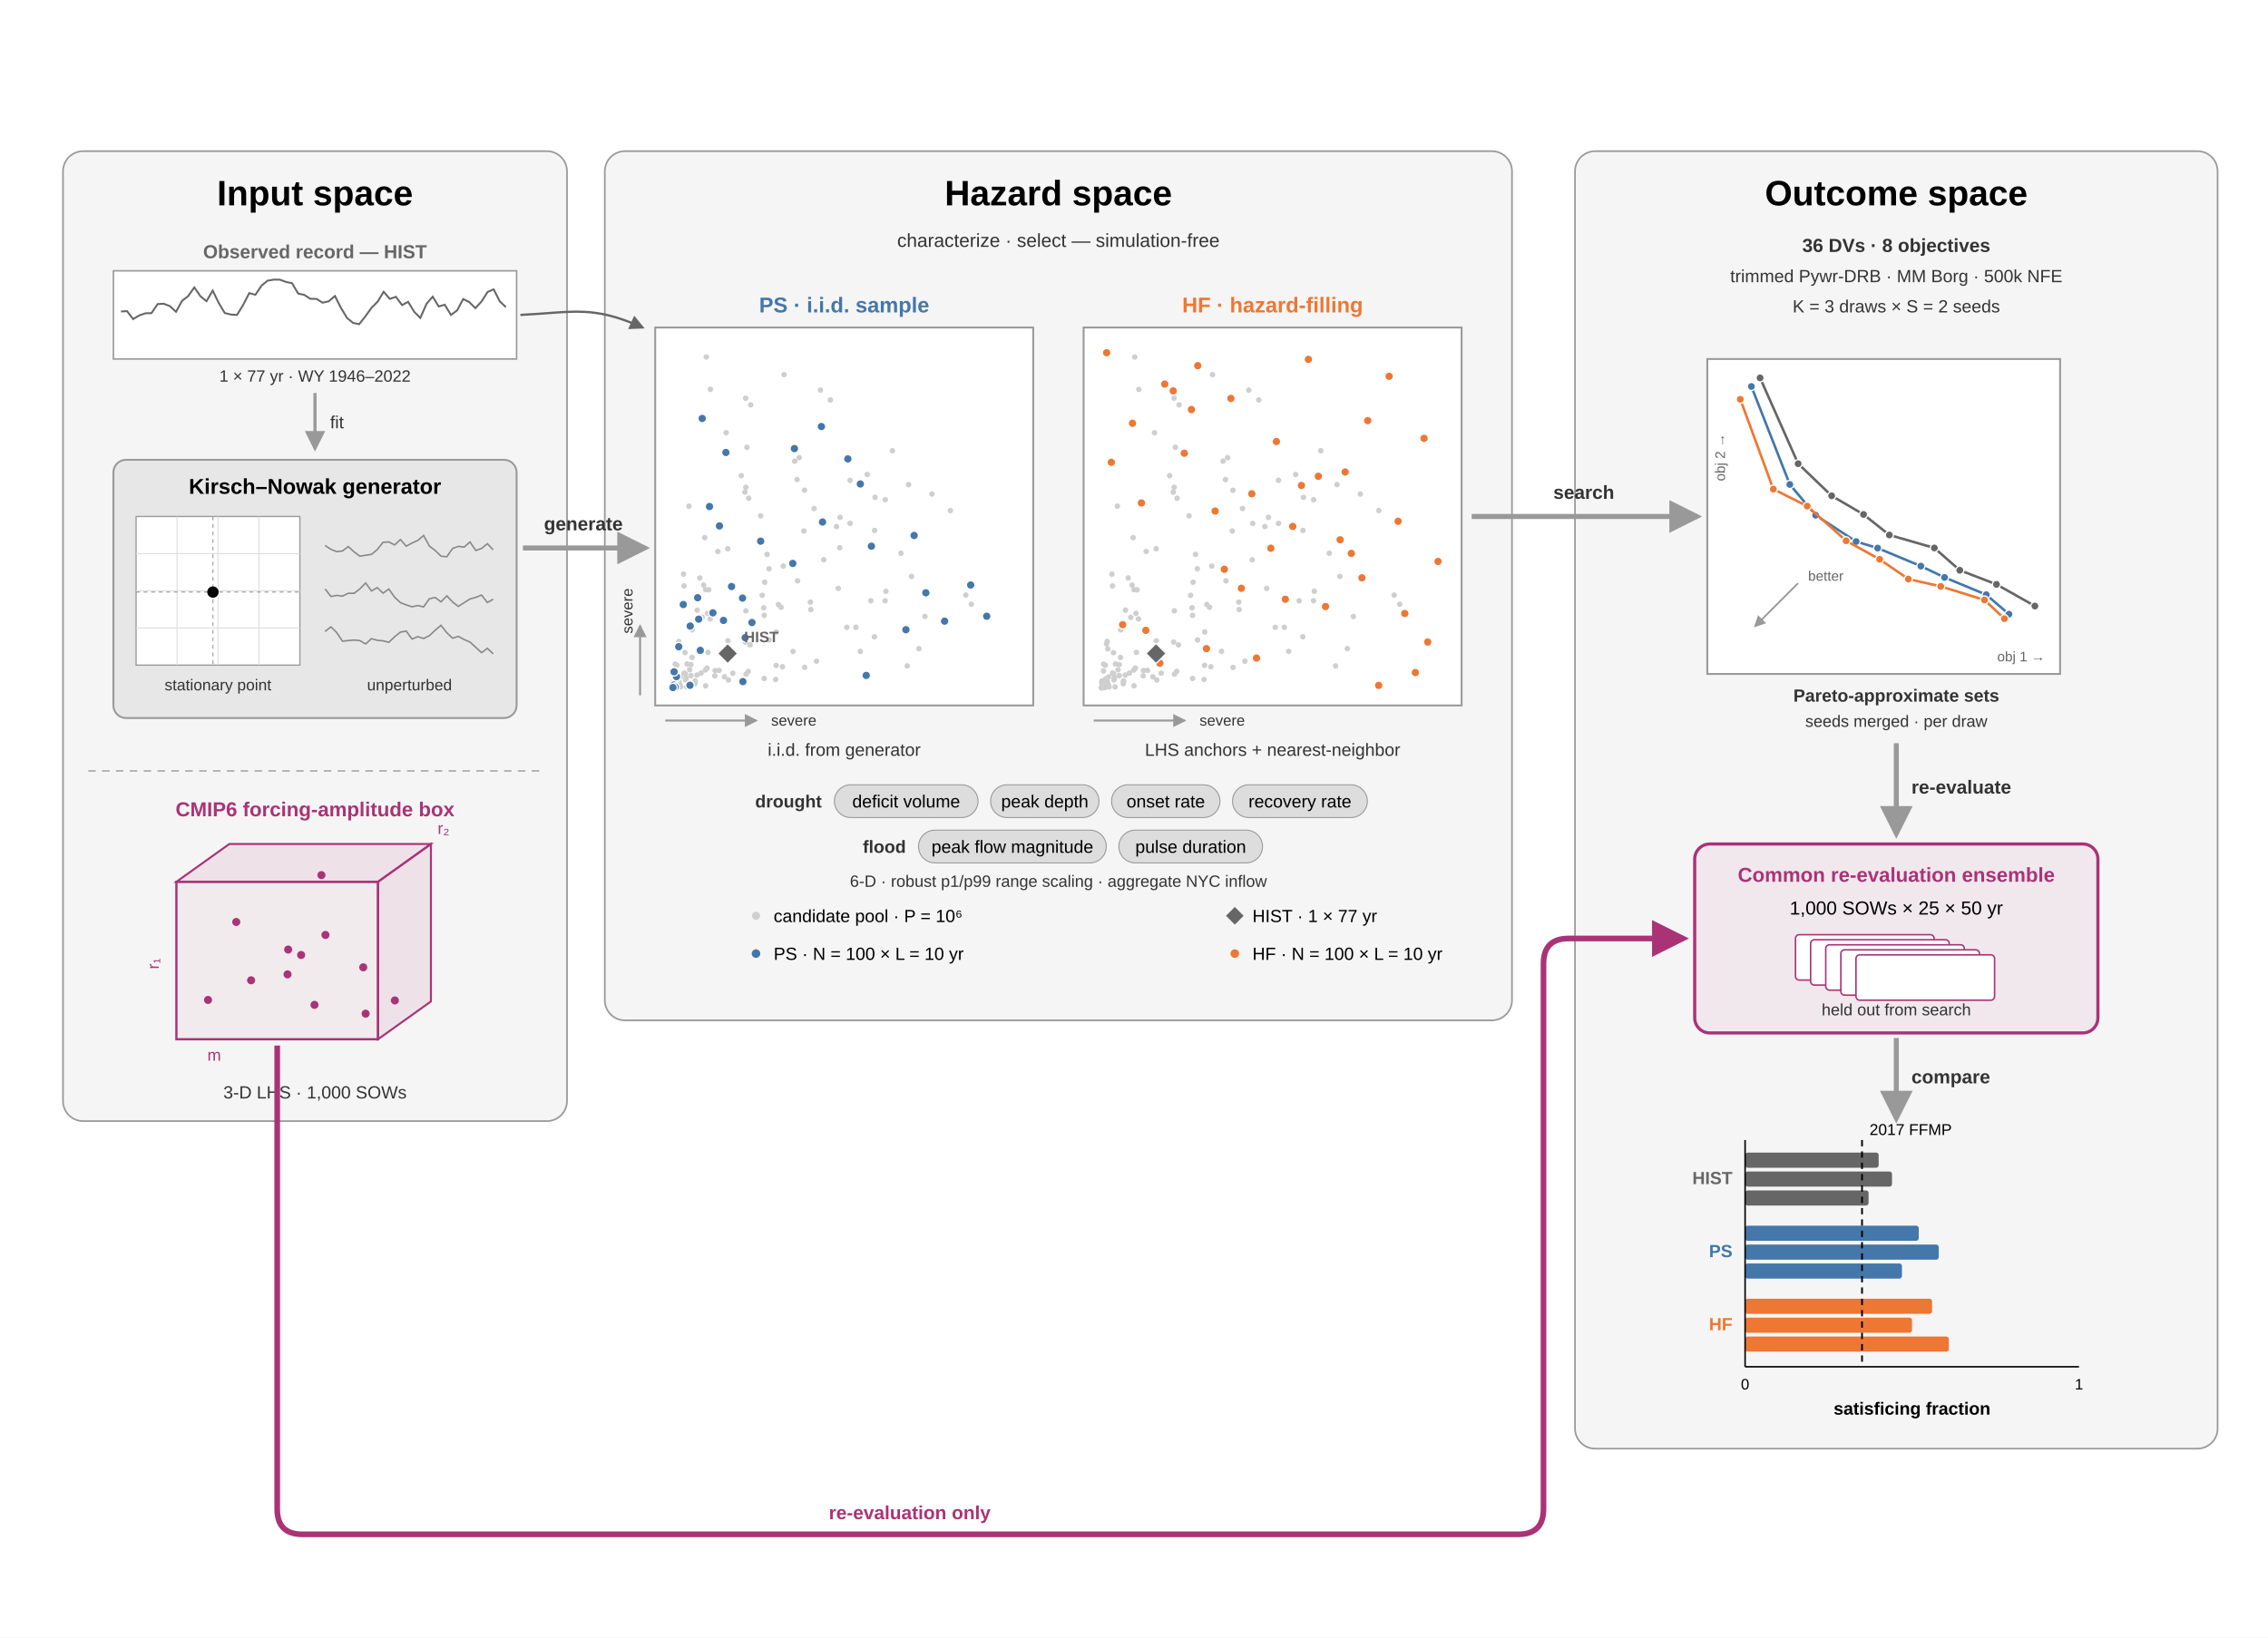
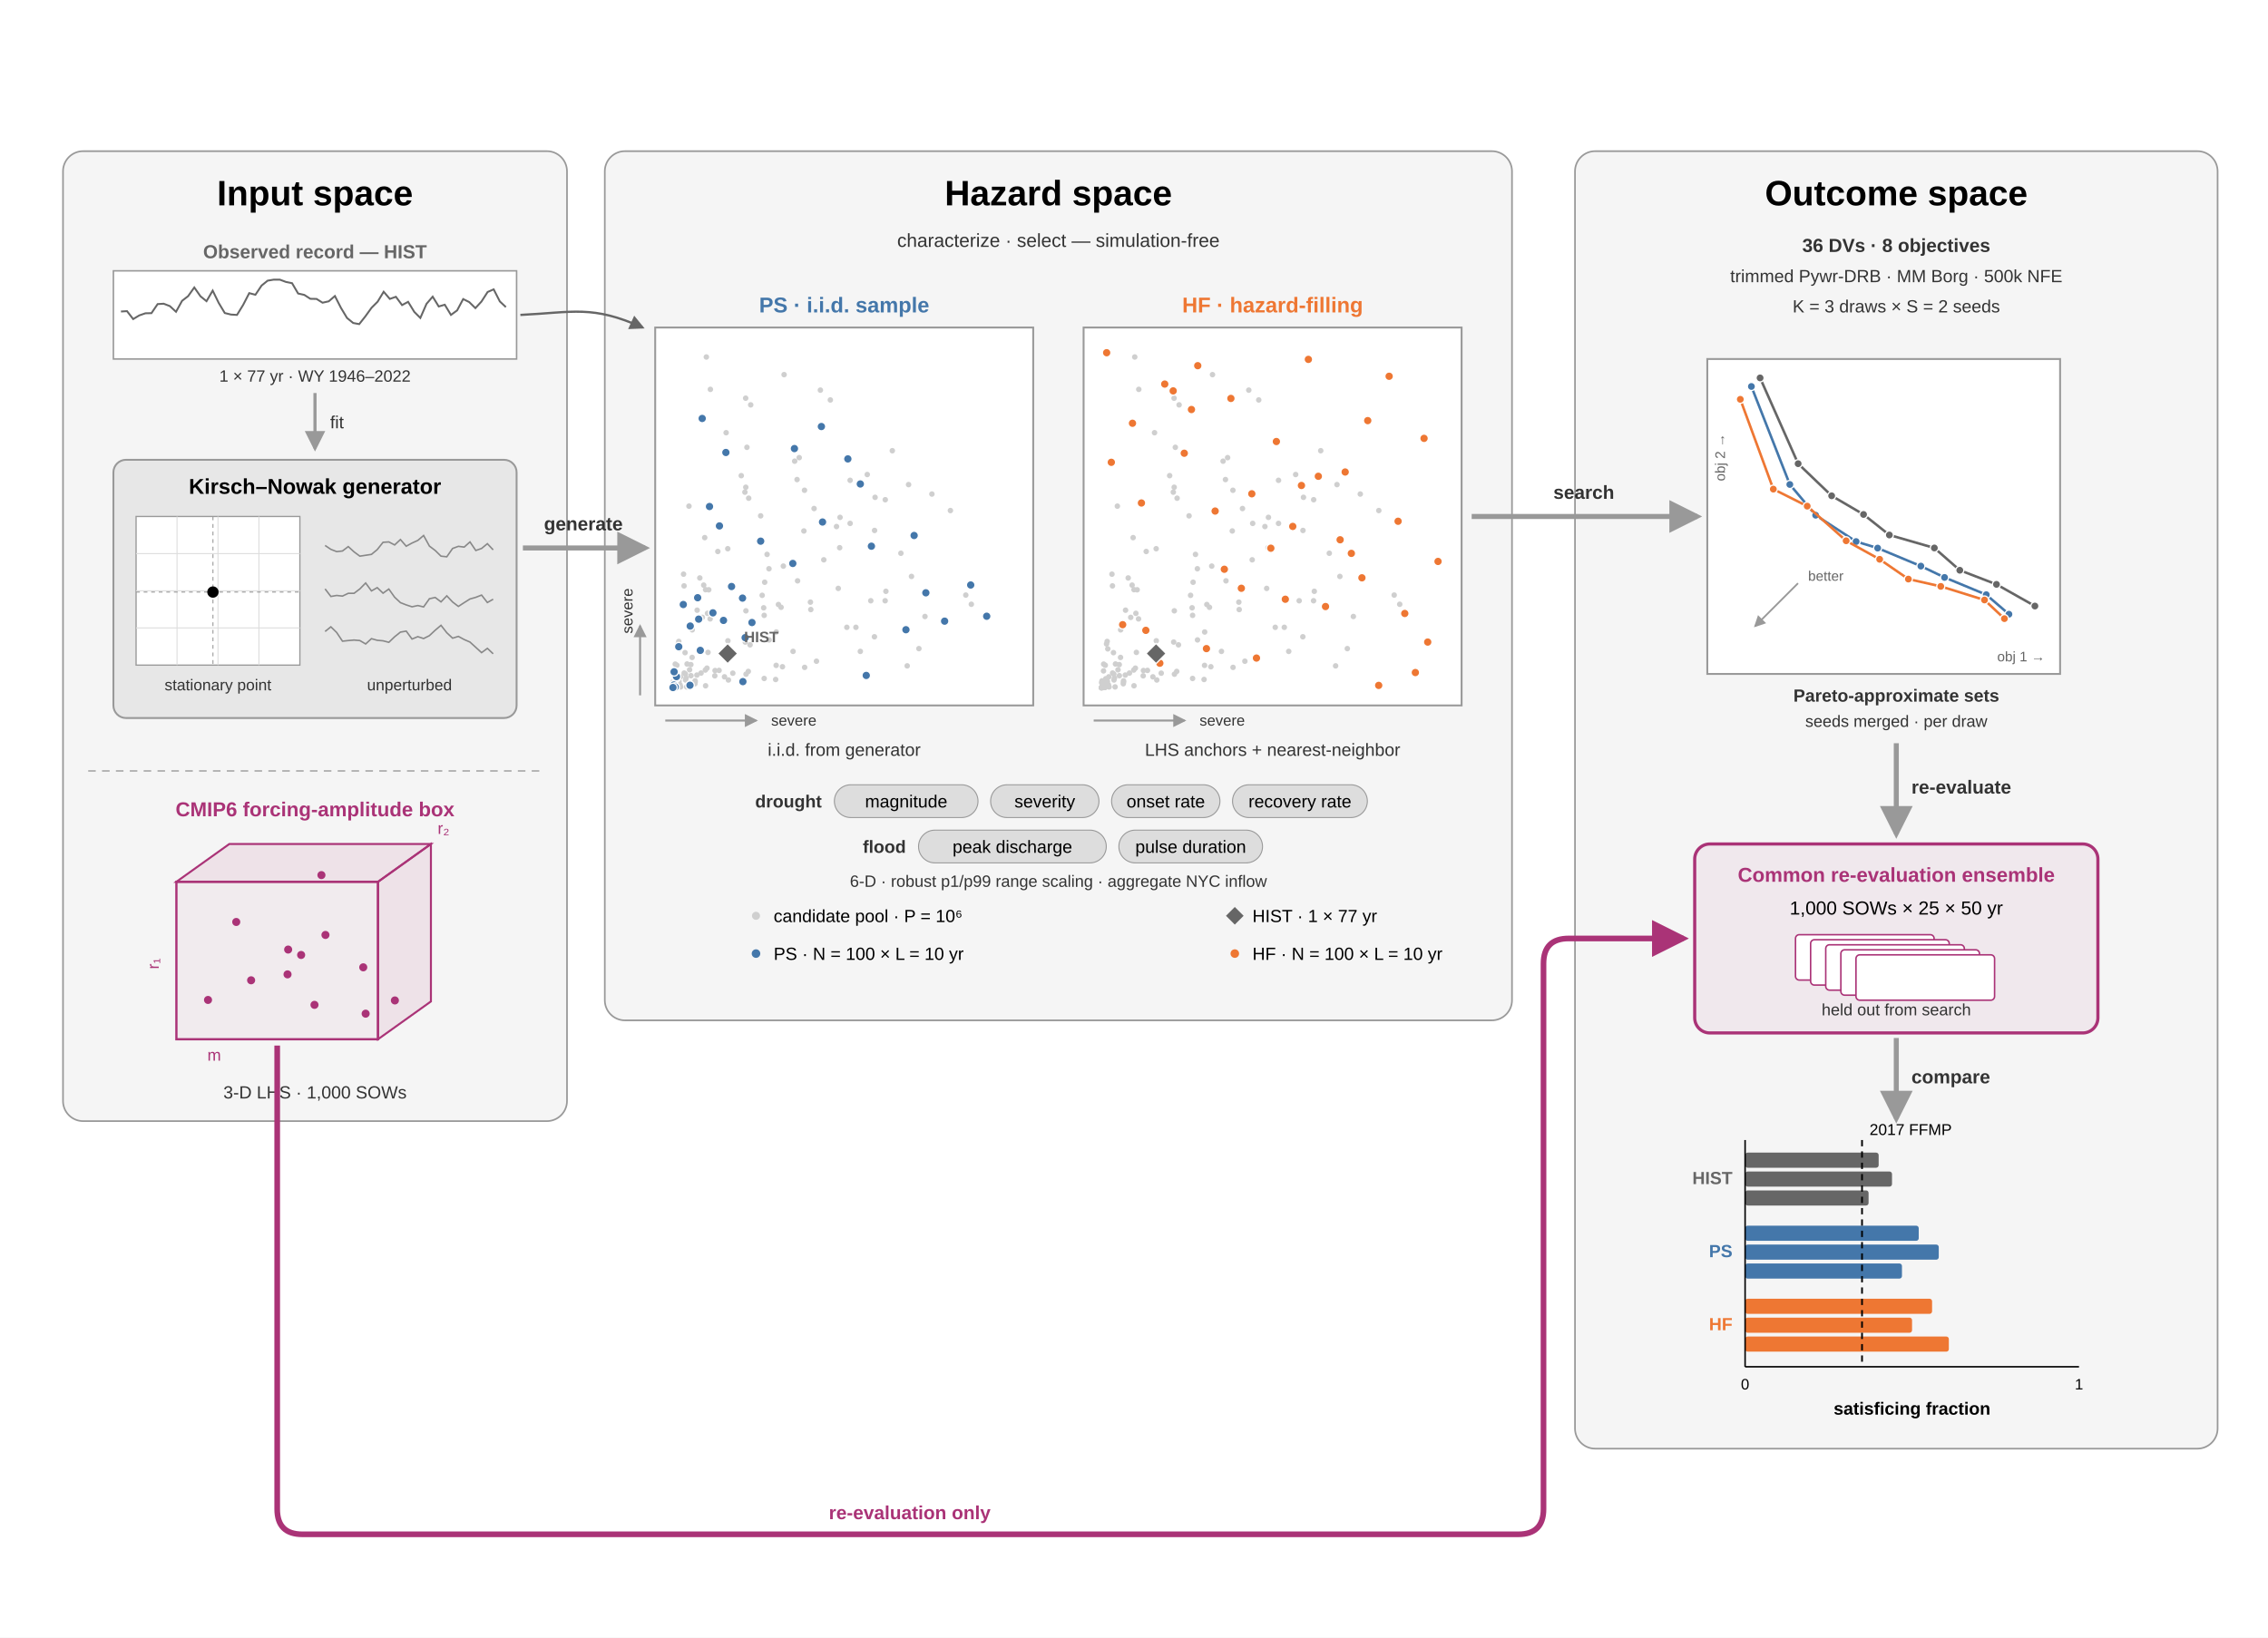
<svg xmlns="http://www.w3.org/2000/svg" xmlns:xlink="http://www.w3.org/1999/xlink" width="1800" height="1300" viewBox="0 0 1800 1300">
  <defs>
    <marker id="ah-gray" viewBox="0 0 10 10" refX="8.5" refY="5" markerWidth="6.5" markerHeight="6.5" orient="auto-start-reverse">
      <path d="M 0 0 L 10 5 L 0 10 z" fill="#999999" />
    </marker>
    <marker id="ah-purple" viewBox="0 0 10 10" refX="8.5" refY="5" markerWidth="6.5" markerHeight="6.5" orient="auto-start-reverse">
      <path d="M 0 0 L 10 5 L 0 10 z" fill="#AA3377" />
    </marker>
    <marker id="ah-hist" viewBox="0 0 10 10" refX="8.5" refY="5" markerWidth="6.5" markerHeight="6.5" orient="auto-start-reverse">
      <path d="M 0 0 L 10 5 L 0 10 z" fill="#666666" />
    </marker>
    <g id="pool-cloud">
      <circle cx="29.3" cy="261.9" r="2.2" fill="#CFCFCF" />
      <circle cx="15.2" cy="285.2" r="2.2" fill="#CFCFCF" />
      <circle cx="14.9" cy="285.9" r="2.2" fill="#CFCFCF" />
      <circle cx="162.8" cy="257.1" r="2.2" fill="#CFCFCF" />
      <circle cx="61.6" cy="274.4" r="2.2" fill="#CFCFCF" />
      <circle cx="15.8" cy="272.6" r="2.2" fill="#CFCFCF" />
      <circle cx="22.5" cy="195.8" r="2.2" fill="#CFCFCF" />
      <circle cx="14.5" cy="285.7" r="2.2" fill="#CFCFCF" />
      <circle cx="75.3" cy="251.9" r="2.2" fill="#CFCFCF" />
      <circle cx="126.1" cy="143.7" r="2.2" fill="#CFCFCF" />
      <circle cx="86.9" cy="202.2" r="2.2" fill="#CFCFCF" />
      <circle cx="50.7" cy="272.2" r="2.2" fill="#CFCFCF" />
      <circle cx="123.5" cy="223.9" r="2.2" fill="#CFCFCF" />
      <circle cx="96.1" cy="241.7" r="2.2" fill="#CFCFCF" />
      <circle cx="171.1" cy="216.9" r="2.2" fill="#CFCFCF" />
      <circle cx="35.4" cy="198.8" r="2.2" fill="#CFCFCF" />
      <circle cx="26.8" cy="141.8" r="2.2" fill="#CFCFCF" />
      <circle cx="15.5" cy="282.5" r="2.2" fill="#CFCFCF" />
      <circle cx="20.2" cy="285.3" r="2.2" fill="#CFCFCF" />
      <circle cx="90.3" cy="191.5" r="2.2" fill="#CFCFCF" />
      <circle cx="114.3" cy="103.3" r="2.2" fill="#CFCFCF" />
      <circle cx="86.1" cy="222.5" r="2.2" fill="#CFCFCF" />
      <circle cx="154.7" cy="155.5" r="2.2" fill="#CFCFCF" />
      <circle cx="110.7" cy="106.1" r="2.2" fill="#CFCFCF" />
      <circle cx="49.7" cy="177.8" r="2.2" fill="#CFCFCF" />
      <circle cx="25.3" cy="267.1" r="2.2" fill="#CFCFCF" />
      <circle cx="14.1" cy="286.0" r="2.2" fill="#CFCFCF" />
      <circle cx="37.4" cy="230.1" r="2.2" fill="#CFCFCF" />
      <circle cx="17.7" cy="283.3" r="2.2" fill="#CFCFCF" />
      <circle cx="201.1" cy="124.7" r="2.2" fill="#CFCFCF" />
      <circle cx="40.0" cy="208.1" r="2.2" fill="#CFCFCF" />
      <circle cx="174.1" cy="161.1" r="2.2" fill="#CFCFCF" />
      <circle cx="18.2" cy="251.2" r="2.2" fill="#CFCFCF" />
      <circle cx="19.7" cy="283.6" r="2.2" fill="#CFCFCF" />
      <circle cx="23.0" cy="274.3" r="2.2" fill="#CFCFCF" />
      <circle cx="97.8" cy="219.9" r="2.2" fill="#CFCFCF" />
      <circle cx="18.7" cy="249.2" r="2.2" fill="#CFCFCF" />
      <circle cx="88.8" cy="180.1" r="2.2" fill="#CFCFCF" />
      <circle cx="56.3" cy="83.5" r="2.2" fill="#CFCFCF" />
      <circle cx="71.2" cy="130.7" r="2.2" fill="#CFCFCF" />
      <circle cx="55.0" cy="277.3" r="2.2" fill="#CFCFCF" />
      <circle cx="209.3" cy="254.9" r="2.2" fill="#CFCFCF" />
      <circle cx="24.1" cy="279.8" r="2.2" fill="#CFCFCF" />
      <circle cx="47.3" cy="276.5" r="2.2" fill="#CFCFCF" />
      <circle cx="16.8" cy="285.7" r="2.2" fill="#CFCFCF" />
      <circle cx="214.1" cy="229.4" r="2.2" fill="#CFCFCF" />
      <circle cx="28.4" cy="276.4" r="2.2" fill="#CFCFCF" />
      <circle cx="14.3" cy="281.9" r="2.2" fill="#CFCFCF" />
      <circle cx="72.1" cy="275.2" r="2.2" fill="#CFCFCF" />
      <circle cx="16.6" cy="284.8" r="2.2" fill="#CFCFCF" />
      <circle cx="200.0" cy="268.6" r="2.2" fill="#CFCFCF" />
      <circle cx="250.9" cy="219.7" r="2.2" fill="#CFCFCF" />
      <circle cx="134.2" cy="155.5" r="2.2" fill="#CFCFCF" />
      <circle cx="139.0" cy="57.5" r="2.2" fill="#CFCFCF" />
      <circle cx="31.7" cy="280.5" r="2.2" fill="#CFCFCF" />
      <circle cx="74.2" cy="135.5" r="2.2" fill="#CFCFCF" />
      <circle cx="23.7" cy="258.1" r="2.2" fill="#CFCFCF" />
      <circle cx="102.3" cy="37.4" r="2.2" fill="#CFCFCF" />
      <circle cx="182.5" cy="216.9" r="2.2" fill="#CFCFCF" />
      <circle cx="86.5" cy="278.6" r="2.2" fill="#CFCFCF" />
      <circle cx="14.2" cy="285.9" r="2.2" fill="#CFCFCF" />
      <circle cx="113.0" cy="201.1" r="2.2" fill="#CFCFCF" />
      <circle cx="43.8" cy="49.1" r="2.2" fill="#CFCFCF" />
      <circle cx="47.5" cy="272.3" r="2.2" fill="#CFCFCF" />
      <circle cx="20.0" cy="277.3" r="2.2" fill="#CFCFCF" />
      <circle cx="174.5" cy="134.8" r="2.2" fill="#CFCFCF" />
      <circle cx="128.0" cy="264.9" r="2.2" fill="#CFCFCF" />
      <circle cx="57.6" cy="175.6" r="2.2" fill="#CFCFCF" />
      <circle cx="159.3" cy="238.0" r="2.2" fill="#CFCFCF" />
      <circle cx="71.9" cy="126.8" r="2.2" fill="#CFCFCF" />
      <circle cx="219.6" cy="132.2" r="2.2" fill="#CFCFCF" />
      <circle cx="246.5" cy="212.4" r="2.2" fill="#CFCFCF" />
      <circle cx="14.9" cy="281.7" r="2.2" fill="#CFCFCF" />
      <circle cx="68.3" cy="117.6" r="2.2" fill="#CFCFCF" />
      <circle cx="234.3" cy="145.3" r="2.2" fill="#CFCFCF" />
      <circle cx="95.6" cy="279.4" r="2.2" fill="#CFCFCF" />
      <circle cx="188.2" cy="97.8" r="2.2" fill="#CFCFCF" />
      <circle cx="71.8" cy="56.1" r="2.2" fill="#CFCFCF" />
      <circle cx="183.1" cy="209.4" r="2.2" fill="#CFCFCF" />
      <circle cx="28.3" cy="267.6" r="2.2" fill="#CFCFCF" />
      <circle cx="31.7" cy="281.5" r="2.2" fill="#CFCFCF" />
      <circle cx="182.6" cy="136.7" r="2.2" fill="#CFCFCF" />
      <circle cx="86.5" cy="228.5" r="2.2" fill="#CFCFCF" />
      <circle cx="168.3" cy="116.7" r="2.2" fill="#CFCFCF" />
      <circle cx="146.4" cy="174.8" r="2.2" fill="#CFCFCF" />
      <circle cx="42.5" cy="208.2" r="2.2" fill="#CFCFCF" />
      <circle cx="17.6" cy="278.8" r="2.2" fill="#CFCFCF" />
      <circle cx="72.0" cy="224.9" r="2.2" fill="#CFCFCF" />
      <circle cx="96.0" cy="268.2" r="2.2" fill="#CFCFCF" />
      <circle cx="90.4" cy="248.0" r="2.2" fill="#CFCFCF" />
      <circle cx="118.0" cy="161.5" r="2.2" fill="#CFCFCF" />
      <circle cx="133.8" cy="184.4" r="2.2" fill="#CFCFCF" />
      <circle cx="84.9" cy="212.6" r="2.2" fill="#CFCFCF" />
      <circle cx="101.7" cy="189.4" r="2.2" fill="#CFCFCF" />
      <circle cx="43.6" cy="231.3" r="2.2" fill="#CFCFCF" />
      <circle cx="203.4" cy="197.6" r="2.2" fill="#CFCFCF" />
      <circle cx="38.5" cy="204.5" r="2.2" fill="#CFCFCF" />
      <circle cx="17.9" cy="282.7" r="2.2" fill="#CFCFCF" />
      <circle cx="15.4" cy="285.8" r="2.2" fill="#CFCFCF" />
      <circle cx="39.3" cy="166.8" r="2.2" fill="#CFCFCF" />
      <circle cx="17.4" cy="280.5" r="2.2" fill="#CFCFCF" />
      <circle cx="14.6" cy="280.5" r="2.2" fill="#CFCFCF" />
      <circle cx="24.5" cy="278.2" r="2.2" fill="#CFCFCF" />
      <circle cx="33.3" cy="224.4" r="2.2" fill="#CFCFCF" />
      <circle cx="18.9" cy="280.9" r="2.2" fill="#CFCFCF" />
      <circle cx="41.1" cy="270.4" r="2.2" fill="#CFCFCF" />
      <circle cx="154.7" cy="121.3" r="2.2" fill="#CFCFCF" />
      <circle cx="145.3" cy="207.1" r="2.2" fill="#CFCFCF" />
      <circle cx="118.6" cy="269.8" r="2.2" fill="#CFCFCF" />
      <circle cx="40.6" cy="23.4" r="2.2" fill="#CFCFCF" />
      <circle cx="17.0" cy="285.7" r="2.2" fill="#CFCFCF" />
      <circle cx="174.0" cy="245.5" r="2.2" fill="#CFCFCF" />
      <circle cx="29.4" cy="240.0" r="2.2" fill="#CFCFCF" />
      <circle cx="17.2" cy="268.1" r="2.2" fill="#CFCFCF" />
      <circle cx="101.0" cy="269.3" r="2.2" fill="#CFCFCF" />
      <circle cx="14.7" cy="285.4" r="2.2" fill="#CFCFCF" />
      <circle cx="14.8" cy="284.8" r="2.2" fill="#CFCFCF" />
      <circle cx="75.8" cy="61.4" r="2.2" fill="#CFCFCF" />
      <circle cx="14.9" cy="285.2" r="2.2" fill="#CFCFCF" />
      <circle cx="19.2" cy="255.1" r="2.2" fill="#CFCFCF" />
      <circle cx="27.3" cy="271.7" r="2.2" fill="#CFCFCF" />
      <circle cx="109.4" cy="257.1" r="2.2" fill="#CFCFCF" />
      <circle cx="14.6" cy="285.7" r="2.2" fill="#CFCFCF" />
      <circle cx="36.4" cy="274.3" r="2.2" fill="#CFCFCF" />
      <circle cx="71.5" cy="249.7" r="2.2" fill="#CFCFCF" />
      <circle cx="14.1" cy="286.0" r="2.2" fill="#CFCFCF" />
      <circle cx="152.1" cy="238.0" r="2.2" fill="#CFCFCF" />
      <circle cx="73.9" cy="273.0" r="2.2" fill="#CFCFCF" />
      <circle cx="143.9" cy="158.0" r="2.2" fill="#CFCFCF" />
      <circle cx="146.7" cy="150.7" r="2.2" fill="#CFCFCF" />
      <circle cx="123.2" cy="218.0" r="2.2" fill="#CFCFCF" />
      <circle cx="118.5" cy="129.2" r="2.2" fill="#CFCFCF" />
      <circle cx="58.1" cy="279.8" r="2.2" fill="#CFCFCF" />
      <circle cx="41.5" cy="226.9" r="2.2" fill="#CFCFCF" />
      <circle cx="31.5" cy="282.8" r="2.2" fill="#CFCFCF" />
      <circle cx="112.6" cy="120.7" r="2.2" fill="#CFCFCF" />
      <circle cx="33.1" cy="275.9" r="2.2" fill="#CFCFCF" />
      <circle cx="57.7" cy="248.7" r="2.2" fill="#CFCFCF" />
      <circle cx="15.9" cy="267.2" r="2.2" fill="#CFCFCF" />
      <circle cx="22.9" cy="205.1" r="2.2" fill="#CFCFCF" />
      <circle cx="40.0" cy="284.4" r="2.2" fill="#CFCFCF" />
      <circle cx="41.9" cy="257.9" r="2.2" fill="#CFCFCF" />
      <circle cx="25.0" cy="285.3" r="2.2" fill="#CFCFCF" />
      <circle cx="99.9" cy="222.1" r="2.2" fill="#CFCFCF" />
      <circle cx="39.8" cy="271.9" r="2.2" fill="#CFCFCF" />
      <circle cx="24.0" cy="275.1" r="2.2" fill="#CFCFCF" />
      <circle cx="83.7" cy="149.5" r="2.2" fill="#CFCFCF" />
      <circle cx="195.0" cy="179.2" r="2.2" fill="#CFCFCF" />
      <circle cx="131.1" cy="49.7" r="2.2" fill="#CFCFCF" />
      <circle cx="72.8" cy="95.1" r="2.2" fill="#CFCFCF" />
    </g>
  </defs>
  <rect id="background" x="0" y="0" width="1800" height="1300" fill="#FFFFFF" />
  <g id="space-panels">
    <rect id="panel-input" x="50" y="120" width="400" height="770" rx="16" fill="#DDDDDD" fill-opacity="0.30" stroke="#999999" stroke-width="1.3" />
    <rect id="panel-hazard" x="480" y="120" width="720" height="690" rx="16" fill="#DDDDDD" fill-opacity="0.30" stroke="#999999" stroke-width="1.3" />
    <rect id="panel-outcome" x="1250" y="120" width="510" height="1030" rx="16" fill="#DDDDDD" fill-opacity="0.30" stroke="#999999" stroke-width="1.3" />
  </g>
  <g id="input-space">
    <text x="250" y="163" font-family="Arial, Helvetica, sans-serif" font-size="28" fill="#000000" text-anchor="middle" font-weight="bold">Input space</text>
    <g id="record-strip">
      <text x="250" y="205" font-family="Arial, Helvetica, sans-serif" font-size="15" fill="#666666" text-anchor="middle" font-weight="bold">Observed record — HIST</text>
      <rect x="90" y="215" width="320" height="70" fill="#FFFFFF" stroke="#999999" stroke-width="1.2" />
      <polyline points="96.0,247.3 100.8,247.0 105.7,253.3 110.5,250.4 115.4,248.7 120.2,248.6 125.1,241.4 129.9,241.1 134.8,243.0 139.7,247.5 144.5,238.8 149.3,235.1 154.2,228.2 159.1,235.2 163.9,239.1 168.8,230.7 173.6,240.5 178.4,248.5 183.3,249.7 188.1,250.0 193.0,242.0 197.8,232.7 202.7,234.0 207.6,226.7 212.4,222.8 217.2,222.0 222.1,222.0 226.9,223.8 231.8,224.8 236.6,233.0 241.5,234.1 246.3,237.2 251.2,237.3 256.0,240.3 260.9,239.2 265.8,235.0 270.6,244.4 275.4,252.4 280.3,256.4 285.1,257.3 290.0,251.1 294.9,244.3 299.7,239.5 304.5,231.6 309.4,237.3 314.2,235.6 319.1,242.2 323.9,239.6 328.8,247.6 333.6,252.4 338.5,241.2 343.4,235.5 348.2,243.3 353.0,241.9 357.9,250.0 362.8,246.4 367.6,237.4 372.4,239.8 377.3,244.6 382.1,239.4 387.0,231.8 391.8,229.7 396.7,239.3 401.5,243.8" fill="none" stroke="#666666" stroke-width="1.5" />
      <text x="250" y="303" font-family="Arial, Helvetica, sans-serif" font-size="13" fill="#333333" text-anchor="middle">1 × 77 yr · WY 1946–2022</text>
    </g>
    <line x1="250" y1="312" x2="250" y2="356" stroke="#999999" stroke-width="2.5" marker-end="url(#ah-gray)" />
    <text x="262" y="340" font-family="Arial, Helvetica, sans-serif" font-size="14" fill="#333333" text-anchor="start">fit</text>
    <g id="generator-box">
      <rect x="90" y="365" width="320" height="205" rx="10" fill="#DDDDDD" fill-opacity="0.6" stroke="#999999" stroke-width="1.5" />
      <text x="250" y="392" font-family="Arial, Helvetica, sans-serif" font-size="17" fill="#000000" text-anchor="middle" font-weight="bold">Kirsch–Nowak generator</text>
      <rect x="108" y="410" width="130" height="118" fill="#FFFFFF" stroke="#999999" stroke-width="1" />
      <line x1="140.5" y1="410" x2="140.5" y2="528" stroke="#DDDDDD" stroke-width="0.8" />
      <line x1="108" y1="439.5" x2="238" y2="439.5" stroke="#DDDDDD" stroke-width="0.8" />
      <line x1="173.0" y1="410" x2="173.0" y2="528" stroke="#DDDDDD" stroke-width="0.8" />
      <line x1="108" y1="469.0" x2="238" y2="469.0" stroke="#DDDDDD" stroke-width="0.8" />
      <line x1="205.5" y1="410" x2="205.5" y2="528" stroke="#DDDDDD" stroke-width="0.8" />
      <line x1="108" y1="498.5" x2="238" y2="498.5" stroke="#DDDDDD" stroke-width="0.8" />
      <line x1="108" y1="470" x2="238" y2="470" stroke="#999999" stroke-width="0.8" stroke-dasharray="3 3" />
      <line x1="169" y1="410" x2="169" y2="528" stroke="#999999" stroke-width="0.8" stroke-dasharray="3 3" />
      <circle cx="169" cy="470" r="4.5" fill="#000000" />
      <text x="173" y="548" font-family="Arial, Helvetica, sans-serif" font-size="12.5" fill="#333333" text-anchor="middle">stationary point</text>
      <polyline points="258.0,433.0 262.6,436.1 267.2,437.9 271.8,437.4 276.4,433.9 281.0,438.1 285.6,441.5 290.2,440.8 294.8,440.1 299.4,436.3 304.0,430.5 308.6,430.2 313.2,432.6 317.8,428.3 322.4,433.6 327.0,431.1 331.6,429.0 336.2,425.1 340.8,433.5 345.4,437.0 350.0,441.5 354.6,442.0 359.2,435.4 363.8,433.7 368.4,434.3 373.0,430.2 377.6,437.0 382.2,435.4 386.8,431.6 391.4,436.5" fill="none" stroke="#888888" stroke-width="1.2" />
      <polyline points="258.0,467.5 262.6,473.5 267.2,472.7 271.8,473.2 276.4,471.0 281.0,471.0 285.6,467.5 290.2,462.8 294.8,469.1 299.4,466.5 304.0,470.9 308.6,467.6 313.2,474.1 317.8,478.4 322.4,480.2 327.0,481.7 331.6,480.7 336.2,481.8 340.8,475.3 345.4,474.3 350.0,477.8 354.6,473.0 359.2,477.9 363.8,481.4 368.4,478.4 373.0,475.5 377.6,474.2 382.2,472.4 386.8,478.3 391.4,475.7" fill="none" stroke="#888888" stroke-width="1.2" />
      <polyline points="258.0,501.3 262.6,497.6 267.2,502.1 271.8,509.0 276.4,508.5 281.0,508.1 285.6,508.5 290.2,511.2 294.8,507.0 299.4,508.3 304.0,508.7 308.6,509.9 313.2,505.5 317.8,501.8 322.4,501.0 327.0,507.3 331.6,505.4 336.2,506.9 340.8,504.6 345.4,500.3 350.0,496.4 354.6,502.3 359.2,506.6 363.8,505.2 368.4,507.7 373.0,509.7 377.6,513.9 382.2,518.1 386.8,514.7 391.4,519.0" fill="none" stroke="#888888" stroke-width="1.2" />
      <text x="325" y="548" font-family="Arial, Helvetica, sans-serif" font-size="12.5" fill="#333333" text-anchor="middle">unperturbed</text>
    </g>
    <line x1="70" y1="612" x2="430" y2="612" stroke="#999999" stroke-width="1" stroke-dasharray="6 5" />
    <g id="cmip6-box">
      <text x="250" y="648" font-family="Arial, Helvetica, sans-serif" font-size="16" fill="#AA3377" text-anchor="middle" font-weight="bold">CMIP6 forcing-amplitude box</text>
      <polygon points="140,700 182,670 342,670 300,700" fill="#AA3377" fill-opacity="0.10" stroke="#AA3377" stroke-width="1.6" />
      <polygon points="300,700 342,670 342,795 300,825" fill="#AA3377" fill-opacity="0.10" stroke="#AA3377" stroke-width="1.6" />
      <rect x="140" y="700" width="160" height="125" fill="#AA3377" fill-opacity="0.05" stroke="#AA3377" stroke-width="1.8" />
      <circle cx="165.1" cy="793.8" r="3.2" fill="#AA3377" />
      <circle cx="249.6" cy="797.7" r="3.2" fill="#AA3377" />
      <circle cx="187.5" cy="731.9" r="3.2" fill="#AA3377" />
      <circle cx="258.3" cy="742.2" r="3.2" fill="#AA3377" />
      <circle cx="239.0" cy="758.1" r="3.2" fill="#AA3377" />
      <circle cx="290.2" cy="804.7" r="3.2" fill="#AA3377" />
      <circle cx="288.3" cy="767.9" r="3.2" fill="#AA3377" />
      <circle cx="228.7" cy="753.8" r="3.2" fill="#AA3377" />
      <circle cx="199.3" cy="778.2" r="3.2" fill="#AA3377" />
      <circle cx="255.1" cy="694.7" r="3.2" fill="#AA3377" />
      <circle cx="228.2" cy="773.5" r="3.2" fill="#AA3377" />
      <circle cx="313.4" cy="794.2" r="3.2" fill="#AA3377" />
      <text x="170" y="842" font-family="Arial, Helvetica, sans-serif" font-size="13" fill="#AA3377" text-anchor="middle">m</text>
      <text x="126" y="765" font-family="Arial, Helvetica, sans-serif" font-size="13" fill="#AA3377" text-anchor="middle" transform="rotate(-90 126 765)">r₁</text>
      <text x="352" y="662" font-family="Arial, Helvetica, sans-serif" font-size="13" fill="#AA3377" text-anchor="middle">r₂</text>
      <text x="250" y="872" font-family="Arial, Helvetica, sans-serif" font-size="14" fill="#333333" text-anchor="middle">3-D LHS · 1,000 SOWs</text>
    </g>
  </g>
  <g id="hazard-space">
    <text x="840" y="163" font-family="Arial, Helvetica, sans-serif" font-size="28" fill="#000000" text-anchor="middle" font-weight="bold">Hazard space</text>
    <text x="840" y="196" font-family="Arial, Helvetica, sans-serif" font-size="15" fill="#333333" text-anchor="middle">characterize · select — simulation-free</text>
    <text x="670" y="248" font-family="Arial, Helvetica, sans-serif" font-size="17" fill="#4477AA" text-anchor="middle" font-weight="bold">PS · i.i.d. sample</text>
    <text x="1010" y="248" font-family="Arial, Helvetica, sans-serif" font-size="17" fill="#EE7733" text-anchor="middle" font-weight="bold">HF · hazard-filling</text>
    <g id="ps-frame">
      <rect x="520" y="260" width="300" height="300" fill="#FFFFFF" stroke="#999999" stroke-width="1.5" />
      <use xlink:href="#pool-cloud" x="520" y="260" />
      <circle cx="534.4" cy="545.9" r="3.4" fill="#4477AA" stroke="#FFFFFF" stroke-width="1" />
      <circle cx="554.5" cy="491.5" r="3.4" fill="#4477AA" stroke="#FFFFFF" stroke-width="1" />
      <circle cx="589.6" cy="541.1" r="3.4" fill="#4477AA" stroke="#FFFFFF" stroke-width="1" />
      <circle cx="547.8" cy="497.0" r="3.4" fill="#4477AA" stroke="#FFFFFF" stroke-width="1" />
      <circle cx="596.8" cy="494.2" r="3.4" fill="#4477AA" stroke="#FFFFFF" stroke-width="1" />
      <circle cx="536.7" cy="538.0" r="3.4" fill="#4477AA" stroke="#FFFFFF" stroke-width="1" />
      <circle cx="629.2" cy="447.3" r="3.4" fill="#4477AA" stroke="#FFFFFF" stroke-width="1" />
      <circle cx="574.2" cy="492.5" r="3.4" fill="#4477AA" stroke="#FFFFFF" stroke-width="1" />
      <circle cx="591.4" cy="506.2" r="3.4" fill="#4477AA" stroke="#FFFFFF" stroke-width="1" />
      <circle cx="538.7" cy="513.4" r="3.4" fill="#4477AA" stroke="#FFFFFF" stroke-width="1" />
      <circle cx="576.1" cy="359.2" r="3.4" fill="#4477AA" stroke="#FFFFFF" stroke-width="1" />
      <circle cx="553.7" cy="474.5" r="3.4" fill="#4477AA" stroke="#FFFFFF" stroke-width="1" />
      <circle cx="580.6" cy="465.6" r="3.4" fill="#4477AA" stroke="#FFFFFF" stroke-width="1" />
      <circle cx="534.9" cy="543.8" r="3.4" fill="#4477AA" stroke="#FFFFFF" stroke-width="1" />
      <circle cx="682.8" cy="384.2" r="3.4" fill="#4477AA" stroke="#FFFFFF" stroke-width="1" />
      <circle cx="571.0" cy="417.5" r="3.4" fill="#4477AA" stroke="#FFFFFF" stroke-width="1" />
      <circle cx="672.9" cy="364.3" r="3.4" fill="#4477AA" stroke="#FFFFFF" stroke-width="1" />
      <circle cx="555.8" cy="516.3" r="3.4" fill="#4477AA" stroke="#FFFFFF" stroke-width="1" />
      <circle cx="783.1" cy="489.2" r="3.4" fill="#4477AA" stroke="#FFFFFF" stroke-width="1" />
      <circle cx="542.3" cy="479.9" r="3.4" fill="#4477AA" stroke="#FFFFFF" stroke-width="1" />
      <circle cx="557.3" cy="332.2" r="3.4" fill="#4477AA" stroke="#FFFFFF" stroke-width="1" />
      <circle cx="719.0" cy="499.9" r="3.4" fill="#4477AA" stroke="#FFFFFF" stroke-width="1" />
      <circle cx="535.9" cy="545.4" r="3.4" fill="#4477AA" stroke="#FFFFFF" stroke-width="1" />
      <circle cx="652.8" cy="414.4" r="3.4" fill="#4477AA" stroke="#FFFFFF" stroke-width="1" />
      <circle cx="687.5" cy="536.2" r="3.4" fill="#4477AA" stroke="#FFFFFF" stroke-width="1" />
      <circle cx="749.7" cy="493.1" r="3.4" fill="#4477AA" stroke="#FFFFFF" stroke-width="1" />
      <circle cx="563.1" cy="402.1" r="3.4" fill="#4477AA" stroke="#FFFFFF" stroke-width="1" />
      <circle cx="630.5" cy="356.1" r="3.4" fill="#4477AA" stroke="#FFFFFF" stroke-width="1" />
      <circle cx="565.8" cy="486.5" r="3.4" fill="#4477AA" stroke="#FFFFFF" stroke-width="1" />
      <circle cx="691.6" cy="433.6" r="3.4" fill="#4477AA" stroke="#FFFFFF" stroke-width="1" />
      <circle cx="734.8" cy="470.6" r="3.4" fill="#4477AA" stroke="#FFFFFF" stroke-width="1" />
      <circle cx="651.9" cy="338.6" r="3.4" fill="#4477AA" stroke="#FFFFFF" stroke-width="1" />
      <circle cx="589.3" cy="474.8" r="3.4" fill="#4477AA" stroke="#FFFFFF" stroke-width="1" />
      <circle cx="725.5" cy="425.1" r="3.4" fill="#4477AA" stroke="#FFFFFF" stroke-width="1" />
      <circle cx="536.9" cy="537.1" r="3.4" fill="#4477AA" stroke="#FFFFFF" stroke-width="1" />
      <circle cx="603.7" cy="429.6" r="3.4" fill="#4477AA" stroke="#FFFFFF" stroke-width="1" />
      <circle cx="770.4" cy="464.4" r="3.4" fill="#4477AA" stroke="#FFFFFF" stroke-width="1" />
      <circle cx="535.0" cy="533.3" r="3.4" fill="#4477AA" stroke="#FFFFFF" stroke-width="1" />
      <circle cx="547.6" cy="544.0" r="3.4" fill="#4477AA" stroke="#FFFFFF" stroke-width="1" />
      <circle cx="534.1" cy="545.8" r="3.4" fill="#4477AA" stroke="#FFFFFF" stroke-width="1" />
      <path d="M 577.5 510.8 L 585.5 518.8 L 577.5 526.8 L 569.5 518.8 Z" fill="#666666" stroke="#FFFFFF" stroke-width="1" />
      <text x="590.52" y="509.8" font-family="Arial, Helvetica, sans-serif" font-size="12" fill="#666666" text-anchor="start" font-weight="bold">HIST</text>
      <line x1="528" y1="572" x2="600" y2="572" stroke="#999999" stroke-width="1.6" marker-end="url(#ah-gray)" />
      <text x="612" y="576" font-family="Arial, Helvetica, sans-serif" font-size="12" fill="#333333" text-anchor="start">severe</text>
    </g>
    <g id="hf-frame">
      <rect x="860" y="260" width="300" height="300" fill="#FFFFFF" stroke="#999999" stroke-width="1.5" />
      <use xlink:href="#pool-cloud" x="860" y="260" />
      <circle cx="878.3" cy="280.0" r="3.4" fill="#EE7733" stroke="#FFFFFF" stroke-width="1" />
      <circle cx="882.0" cy="367.0" r="3.4" fill="#EE7733" stroke="#FFFFFF" stroke-width="1" />
      <circle cx="891.0" cy="495.9" r="3.4" fill="#EE7733" stroke="#FFFFFF" stroke-width="1" />
      <circle cx="898.8" cy="336.0" r="3.4" fill="#EE7733" stroke="#FFFFFF" stroke-width="1" />
      <circle cx="905.9" cy="399.3" r="3.4" fill="#EE7733" stroke="#FFFFFF" stroke-width="1" />
      <circle cx="909.4" cy="500.4" r="3.4" fill="#EE7733" stroke="#FFFFFF" stroke-width="1" />
      <circle cx="920.5" cy="526.5" r="3.4" fill="#EE7733" stroke="#FFFFFF" stroke-width="1" />
      <circle cx="924.4" cy="304.9" r="3.4" fill="#EE7733" stroke="#FFFFFF" stroke-width="1" />
      <circle cx="931.1" cy="310.3" r="3.4" fill="#EE7733" stroke="#FFFFFF" stroke-width="1" />
      <circle cx="939.9" cy="359.8" r="3.4" fill="#EE7733" stroke="#FFFFFF" stroke-width="1" />
      <circle cx="945.6" cy="325.1" r="3.4" fill="#EE7733" stroke="#FFFFFF" stroke-width="1" />
      <circle cx="950.6" cy="290.3" r="3.4" fill="#EE7733" stroke="#FFFFFF" stroke-width="1" />
      <circle cx="957.5" cy="514.9" r="3.4" fill="#EE7733" stroke="#FFFFFF" stroke-width="1" />
      <circle cx="964.4" cy="405.7" r="3.4" fill="#EE7733" stroke="#FFFFFF" stroke-width="1" />
      <circle cx="971.7" cy="451.9" r="3.4" fill="#EE7733" stroke="#FFFFFF" stroke-width="1" />
      <circle cx="976.9" cy="316.3" r="3.4" fill="#EE7733" stroke="#FFFFFF" stroke-width="1" />
      <circle cx="985.2" cy="467.0" r="3.4" fill="#EE7733" stroke="#FFFFFF" stroke-width="1" />
      <circle cx="993.5" cy="392.0" r="3.4" fill="#EE7733" stroke="#FFFFFF" stroke-width="1" />
      <circle cx="997.2" cy="522.4" r="3.4" fill="#EE7733" stroke="#FFFFFF" stroke-width="1" />
      <circle cx="1008.6" cy="435.2" r="3.4" fill="#EE7733" stroke="#FFFFFF" stroke-width="1" />
      <circle cx="1013.0" cy="350.5" r="3.4" fill="#EE7733" stroke="#FFFFFF" stroke-width="1" />
      <circle cx="1020.1" cy="475.7" r="3.4" fill="#EE7733" stroke="#FFFFFF" stroke-width="1" />
      <circle cx="1026.0" cy="417.9" r="3.4" fill="#EE7733" stroke="#FFFFFF" stroke-width="1" />
      <circle cx="1032.9" cy="385.4" r="3.4" fill="#EE7733" stroke="#FFFFFF" stroke-width="1" />
      <circle cx="1038.4" cy="285.3" r="3.4" fill="#EE7733" stroke="#FFFFFF" stroke-width="1" />
      <circle cx="1046.3" cy="378.1" r="3.4" fill="#EE7733" stroke="#FFFFFF" stroke-width="1" />
      <circle cx="1052.0" cy="481.5" r="3.4" fill="#EE7733" stroke="#FFFFFF" stroke-width="1" />
      <circle cx="1063.6" cy="428.5" r="3.4" fill="#EE7733" stroke="#FFFFFF" stroke-width="1" />
      <circle cx="1067.6" cy="374.7" r="3.4" fill="#EE7733" stroke="#FFFFFF" stroke-width="1" />
      <circle cx="1072.5" cy="439.3" r="3.4" fill="#EE7733" stroke="#FFFFFF" stroke-width="1" />
      <circle cx="1080.9" cy="458.7" r="3.4" fill="#EE7733" stroke="#FFFFFF" stroke-width="1" />
      <circle cx="1085.5" cy="333.9" r="3.4" fill="#EE7733" stroke="#FFFFFF" stroke-width="1" />
      <circle cx="1094.2" cy="544.1" r="3.4" fill="#EE7733" stroke="#FFFFFF" stroke-width="1" />
      <circle cx="1102.5" cy="298.7" r="3.4" fill="#EE7733" stroke="#FFFFFF" stroke-width="1" />
      <circle cx="1109.6" cy="413.8" r="3.4" fill="#EE7733" stroke="#FFFFFF" stroke-width="1" />
      <circle cx="1114.9" cy="487.0" r="3.4" fill="#EE7733" stroke="#FFFFFF" stroke-width="1" />
      <circle cx="1123.3" cy="533.9" r="3.4" fill="#EE7733" stroke="#FFFFFF" stroke-width="1" />
      <circle cx="1130.2" cy="348.0" r="3.4" fill="#EE7733" stroke="#FFFFFF" stroke-width="1" />
      <circle cx="1133.1" cy="509.7" r="3.4" fill="#EE7733" stroke="#FFFFFF" stroke-width="1" />
      <circle cx="1141.3" cy="445.7" r="3.4" fill="#EE7733" stroke="#FFFFFF" stroke-width="1" />
      <path d="M 917.5 510.8 L 925.5 518.8 L 917.5 526.8 L 909.5 518.8 Z" fill="#666666" stroke="#FFFFFF" stroke-width="1" />
      <line x1="868" y1="572" x2="940" y2="572" stroke="#999999" stroke-width="1.6" marker-end="url(#ah-gray)" />
      <text x="952" y="576" font-family="Arial, Helvetica, sans-serif" font-size="12" fill="#333333" text-anchor="start">severe</text>
    </g>
    <line x1="508" y1="552" x2="508" y2="497" stroke="#999999" stroke-width="1.6" marker-end="url(#ah-gray)" />
    <text x="502" y="485" font-family="Arial, Helvetica, sans-serif" font-size="12" fill="#333333" text-anchor="middle" transform="rotate(-90 502 485)">severe</text>
    <text x="670" y="600" font-family="Arial, Helvetica, sans-serif" font-size="14" fill="#333333" text-anchor="middle">i.i.d. from generator</text>
    <text x="1010" y="600" font-family="Arial, Helvetica, sans-serif" font-size="14" fill="#333333" text-anchor="middle">LHS anchors + nearest-neighbor</text>
    <g id="axis-tokens">
      <text x="652.2" y="641" font-family="Arial, Helvetica, sans-serif" font-size="14" fill="#333333" text-anchor="end" font-weight="bold">drought</text>
      <rect x="662.2" y="623" width="114.0" height="26" rx="13" fill="#DDDDDD" stroke="#999999" stroke-width="0.8" />
-       <text x="719.2" y="641" font-family="Arial, Helvetica, sans-serif" font-size="14" fill="#000000" text-anchor="middle">deficit volume</text>
+       <text x="719.2" y="641" font-family="Arial, Helvetica, sans-serif" font-size="14" fill="#000000" text-anchor="middle">magnitude</text>
      <rect x="786.2" y="623" width="86.0" height="26" rx="13" fill="#DDDDDD" stroke="#999999" stroke-width="0.8" />
-       <text x="829.2" y="641" font-family="Arial, Helvetica, sans-serif" font-size="14" fill="#000000" text-anchor="middle">peak depth</text>
+       <text x="829.2" y="641" font-family="Arial, Helvetica, sans-serif" font-size="14" fill="#000000" text-anchor="middle">severity</text>
      <rect x="882.2" y="623" width="86.0" height="26" rx="13" fill="#DDDDDD" stroke="#999999" stroke-width="0.8" />
      <text x="925.2" y="641" font-family="Arial, Helvetica, sans-serif" font-size="14" fill="#000000" text-anchor="middle">onset rate</text>
      <rect x="978.2" y="623" width="107.0" height="26" rx="13" fill="#DDDDDD" stroke="#999999" stroke-width="0.8" />
      <text x="1031.7" y="641" font-family="Arial, Helvetica, sans-serif" font-size="14" fill="#000000" text-anchor="middle">recovery rate</text>
      <text x="719.0" y="677" font-family="Arial, Helvetica, sans-serif" font-size="14" fill="#333333" text-anchor="end" font-weight="bold">flood</text>
      <rect x="729.0" y="659" width="149.0" height="26" rx="13" fill="#DDDDDD" stroke="#999999" stroke-width="0.8" />
-       <text x="803.5" y="677" font-family="Arial, Helvetica, sans-serif" font-size="14" fill="#000000" text-anchor="middle">peak flow magnitude</text>
+       <text x="803.5" y="677" font-family="Arial, Helvetica, sans-serif" font-size="14" fill="#000000" text-anchor="middle">peak discharge</text>
      <rect x="888.0" y="659" width="114.0" height="26" rx="13" fill="#DDDDDD" stroke="#999999" stroke-width="0.8" />
      <text x="945.0" y="677" font-family="Arial, Helvetica, sans-serif" font-size="14" fill="#000000" text-anchor="middle">pulse duration</text>
      <text x="840" y="704" font-family="Arial, Helvetica, sans-serif" font-size="13" fill="#333333" text-anchor="middle">6-D · robust p1/p99 range scaling · aggregate NYC inflow</text>
    </g>
    <g id="hazard-legend">
      <circle cx="600" cy="727" r="3.2" fill="#CFCFCF" />
      <text x="614" y="732" font-family="Arial, Helvetica, sans-serif" font-size="14" fill="#000000" text-anchor="start">candidate pool · P = 10⁶</text>
      <path d="M 980 720 L 987 727 L 980 734 L 973 727 Z" fill="#666666" />
      <text x="994" y="732" font-family="Arial, Helvetica, sans-serif" font-size="14" fill="#000000" text-anchor="start">HIST · 1 × 77 yr</text>
      <circle cx="600" cy="757" r="3.4" fill="#4477AA" />
      <text x="614" y="762" font-family="Arial, Helvetica, sans-serif" font-size="14" fill="#000000" text-anchor="start">PS · N = 100 × L = 10 yr</text>
      <circle cx="980" cy="757" r="3.4" fill="#EE7733" />
      <text x="994" y="762" font-family="Arial, Helvetica, sans-serif" font-size="14" fill="#000000" text-anchor="start">HF · N = 100 × L = 10 yr</text>
    </g>
  </g>
  <g id="outcome-space">
    <text x="1505" y="163" font-family="Arial, Helvetica, sans-serif" font-size="28" fill="#000000" text-anchor="middle" font-weight="bold">Outcome space</text>
    <text x="1505" y="200" font-family="Arial, Helvetica, sans-serif" font-size="15" fill="#333333" text-anchor="middle" font-weight="bold">36 DVs · 8 objectives</text>
    <text x="1505" y="224" font-family="Arial, Helvetica, sans-serif" font-size="14" fill="#333333" text-anchor="middle">trimmed Pywr-DRB · MM Borg · 500k NFE</text>
    <text x="1505" y="248" font-family="Arial, Helvetica, sans-serif" font-size="14" fill="#333333" text-anchor="middle">K = 3 draws × S = 2 seeds</text>
    <g id="pareto-scatter">
      <rect x="1355" y="285" width="280" height="250" fill="#FFFFFF" stroke="#999999" stroke-width="1.5" />
      <text x="1623" y="525" font-family="Arial, Helvetica, sans-serif" font-size="11" fill="#666666" text-anchor="end">obj 1 →</text>
      <text x="1369" y="363" font-family="Arial, Helvetica, sans-serif" font-size="11" fill="#666666" text-anchor="middle" transform="rotate(-90 1369 363)">obj 2 →</text>
      <line x1="1427" y1="463" x2="1393" y2="497" stroke="#999999" stroke-width="1.4" marker-end="url(#ah-gray)" />
      <text x="1435" y="461" font-family="Arial, Helvetica, sans-serif" font-size="11" fill="#666666" text-anchor="start">better</text>
      <path d="M 1396.9 300.0 L 1427.1 368.1 L 1453.7 393.6 L 1479.0 408.4 L 1499.5 424.7 L 1535.2 435.0 L 1555.4 452.7 L 1584.5 463.9 L 1615.0 481.1" fill="none" stroke="#666666" stroke-width="2" />
      <circle cx="1396.9" cy="300.0" r="3.2" fill="#666666" stroke="#FFFFFF" stroke-width="1" />
      <circle cx="1427.1" cy="368.1" r="3.2" fill="#666666" stroke="#FFFFFF" stroke-width="1" />
      <circle cx="1453.7" cy="393.6" r="3.2" fill="#666666" stroke="#FFFFFF" stroke-width="1" />
      <circle cx="1479.0" cy="408.4" r="3.2" fill="#666666" stroke="#FFFFFF" stroke-width="1" />
      <circle cx="1499.5" cy="424.7" r="3.2" fill="#666666" stroke="#FFFFFF" stroke-width="1" />
      <circle cx="1535.2" cy="435.0" r="3.2" fill="#666666" stroke="#FFFFFF" stroke-width="1" />
      <circle cx="1555.4" cy="452.7" r="3.2" fill="#666666" stroke="#FFFFFF" stroke-width="1" />
      <circle cx="1584.5" cy="463.9" r="3.2" fill="#666666" stroke="#FFFFFF" stroke-width="1" />
      <circle cx="1615.0" cy="481.1" r="3.2" fill="#666666" stroke="#FFFFFF" stroke-width="1" />
      <path d="M 1390.0 306.8 L 1420.5 384.6 L 1441.0 409.0 L 1473.1 429.9 L 1490.2 435.1 L 1524.5 449.4 L 1543.3 458.4 L 1576.4 472.1 L 1594.4 487.6" fill="none" stroke="#4477AA" stroke-width="2" />
      <circle cx="1390.0" cy="306.8" r="3.2" fill="#4477AA" stroke="#FFFFFF" stroke-width="1" />
      <circle cx="1420.5" cy="384.6" r="3.2" fill="#4477AA" stroke="#FFFFFF" stroke-width="1" />
      <circle cx="1441.0" cy="409.0" r="3.2" fill="#4477AA" stroke="#FFFFFF" stroke-width="1" />
      <circle cx="1473.1" cy="429.9" r="3.2" fill="#4477AA" stroke="#FFFFFF" stroke-width="1" />
      <circle cx="1490.2" cy="435.1" r="3.2" fill="#4477AA" stroke="#FFFFFF" stroke-width="1" />
      <circle cx="1524.5" cy="449.4" r="3.2" fill="#4477AA" stroke="#FFFFFF" stroke-width="1" />
      <circle cx="1543.3" cy="458.4" r="3.2" fill="#4477AA" stroke="#FFFFFF" stroke-width="1" />
      <circle cx="1576.4" cy="472.1" r="3.2" fill="#4477AA" stroke="#FFFFFF" stroke-width="1" />
      <circle cx="1594.4" cy="487.6" r="3.2" fill="#4477AA" stroke="#FFFFFF" stroke-width="1" />
      <path d="M 1381.2 317.0 L 1407.4 388.3 L 1434.3 401.8 L 1465.2 429.3 L 1491.8 444.0 L 1514.6 459.7 L 1540.3 465.5 L 1575.0 476.3 L 1590.8 491.1" fill="none" stroke="#EE7733" stroke-width="2" />
      <circle cx="1381.2" cy="317.0" r="3.2" fill="#EE7733" stroke="#FFFFFF" stroke-width="1" />
      <circle cx="1407.4" cy="388.3" r="3.2" fill="#EE7733" stroke="#FFFFFF" stroke-width="1" />
      <circle cx="1434.3" cy="401.8" r="3.2" fill="#EE7733" stroke="#FFFFFF" stroke-width="1" />
      <circle cx="1465.2" cy="429.3" r="3.2" fill="#EE7733" stroke="#FFFFFF" stroke-width="1" />
      <circle cx="1491.8" cy="444.0" r="3.2" fill="#EE7733" stroke="#FFFFFF" stroke-width="1" />
      <circle cx="1514.6" cy="459.7" r="3.2" fill="#EE7733" stroke="#FFFFFF" stroke-width="1" />
      <circle cx="1540.3" cy="465.5" r="3.2" fill="#EE7733" stroke="#FFFFFF" stroke-width="1" />
      <circle cx="1575.0" cy="476.3" r="3.2" fill="#EE7733" stroke="#FFFFFF" stroke-width="1" />
      <circle cx="1590.8" cy="491.1" r="3.2" fill="#EE7733" stroke="#FFFFFF" stroke-width="1" />
      <text x="1505" y="557" font-family="Arial, Helvetica, sans-serif" font-size="14" fill="#333333" text-anchor="middle" font-weight="bold">Pareto-approximate sets</text>
      <text x="1505" y="577" font-family="Arial, Helvetica, sans-serif" font-size="13" fill="#333333" text-anchor="middle">seeds merged · per draw</text>
    </g>
    <line x1="1505" y1="590" x2="1505" y2="662" stroke="#999999" stroke-width="4" marker-end="url(#ah-gray)" />
    <text x="1517" y="630" font-family="Arial, Helvetica, sans-serif" font-size="15" fill="#333333" text-anchor="start" font-weight="bold">re-evaluate</text>
    <g id="reevaluation-block">
      <rect x="1345" y="670" width="320" height="150" rx="12" fill="#AA3377" fill-opacity="0.07" stroke="#AA3377" stroke-width="2.5" />
      <text x="1505" y="700" font-family="Arial, Helvetica, sans-serif" font-size="16" fill="#AA3377" text-anchor="middle" font-weight="bold">Common re-evaluation ensemble</text>
      <text x="1505" y="726" font-family="Arial, Helvetica, sans-serif" font-size="15" fill="#000000" text-anchor="middle">1,000 SOWs × 25 × 50 yr</text>
      <rect x="1425" y="742" width="110" height="36" rx="3" fill="#FFFFFF" stroke="#AA3377" stroke-width="1.2" />
      <rect x="1437" y="746" width="110" height="36" rx="3" fill="#FFFFFF" stroke="#AA3377" stroke-width="1.2" />
      <rect x="1449" y="750" width="110" height="36" rx="3" fill="#FFFFFF" stroke="#AA3377" stroke-width="1.2" />
      <rect x="1461" y="754" width="110" height="36" rx="3" fill="#FFFFFF" stroke="#AA3377" stroke-width="1.2" />
      <rect x="1473" y="758" width="110" height="36" rx="3" fill="#FFFFFF" stroke="#AA3377" stroke-width="1.2" />
      <text x="1505" y="806" font-family="Arial, Helvetica, sans-serif" font-size="13" fill="#333333" text-anchor="middle">held out from search</text>
    </g>
    <line x1="1505" y1="824" x2="1505" y2="888" stroke="#999999" stroke-width="4" marker-end="url(#ah-gray)" />
    <text x="1517" y="860" font-family="Arial, Helvetica, sans-serif" font-size="15" fill="#333333" text-anchor="start" font-weight="bold">compare</text>
    <g id="robustness-bars">
      <rect x="1385" y="915" width="106.0" height="12" rx="2" fill="#666666" />
      <rect x="1385" y="930" width="116.6" height="12" rx="2" fill="#666666" />
      <rect x="1385" y="945" width="98.0" height="12" rx="2" fill="#666666" />
      <text x="1375" y="940" font-family="Arial, Helvetica, sans-serif" font-size="14" fill="#666666" text-anchor="end" font-weight="bold">HIST</text>
      <rect x="1385" y="973" width="137.8" height="12" rx="2" fill="#4477AA" />
      <rect x="1385" y="988" width="153.7" height="12" rx="2" fill="#4477AA" />
      <rect x="1385" y="1003" width="124.5" height="12" rx="2" fill="#4477AA" />
      <text x="1375" y="998" font-family="Arial, Helvetica, sans-serif" font-size="14" fill="#4477AA" text-anchor="end" font-weight="bold">PS</text>
      <rect x="1385" y="1031" width="148.4" height="12" rx="2" fill="#EE7733" />
      <rect x="1385" y="1046" width="132.5" height="12" rx="2" fill="#EE7733" />
      <rect x="1385" y="1061" width="161.7" height="12" rx="2" fill="#EE7733" />
      <text x="1375" y="1056" font-family="Arial, Helvetica, sans-serif" font-size="14" fill="#EE7733" text-anchor="end" font-weight="bold">HF</text>
      <line x1="1385" y1="905" x2="1385" y2="1085" stroke="#000000" stroke-width="1.2" />
      <line x1="1385" y1="1085" x2="1650" y2="1085" stroke="#000000" stroke-width="1.2" />
      <text x="1385" y="1103" font-family="Arial, Helvetica, sans-serif" font-size="12" fill="#000000" text-anchor="middle">0</text>
      <text x="1650" y="1103" font-family="Arial, Helvetica, sans-serif" font-size="12" fill="#000000" text-anchor="middle">1</text>
      <text x="1517.5" y="1123" font-family="Arial, Helvetica, sans-serif" font-size="14" fill="#000000" text-anchor="middle" font-weight="bold">satisficing fraction</text>
      <line x1="1477.8" y1="905" x2="1477.8" y2="1085" stroke="#000000" stroke-width="1.4" stroke-dasharray="5 4" />
      <text x="1483.75" y="901" font-family="Arial, Helvetica, sans-serif" font-size="12.5" fill="#000000" text-anchor="start">2017 FFMP</text>
    </g>
  </g>
  <g id="flow-arrows">
    <path d="M 413 250 C 455 248 470 242 510 260" fill="none" stroke="#666666" stroke-width="1.8" marker-end="url(#ah-hist)" />
    <line x1="415" y1="435" x2="512" y2="435" stroke="#999999" stroke-width="4" marker-end="url(#ah-gray)" />
    <text x="463" y="421" font-family="Arial, Helvetica, sans-serif" font-size="15" fill="#333333" text-anchor="middle" font-weight="bold">generate</text>
    <line x1="1168" y1="410" x2="1347" y2="410" stroke="#999999" stroke-width="4" marker-end="url(#ah-gray)" />
    <text x="1257" y="396" font-family="Arial, Helvetica, sans-serif" font-size="15" fill="#333333" text-anchor="middle" font-weight="bold">search</text>
  </g>
  <g id="du-bypass-arrow">
    <path d="M 220 830 L 220 1198 Q 220 1218 240 1218 L 1205 1218 Q 1225 1218 1225 1198 L 1225 765 Q 1225 745 1245 745 L 1336 745" fill="none" stroke="#AA3377" stroke-width="4.5" marker-end="url(#ah-purple)" />
    <text x="722" y="1206" font-family="Arial, Helvetica, sans-serif" font-size="15" fill="#AA3377" text-anchor="middle" font-weight="bold">re-evaluation only</text>
  </g>
</svg>
